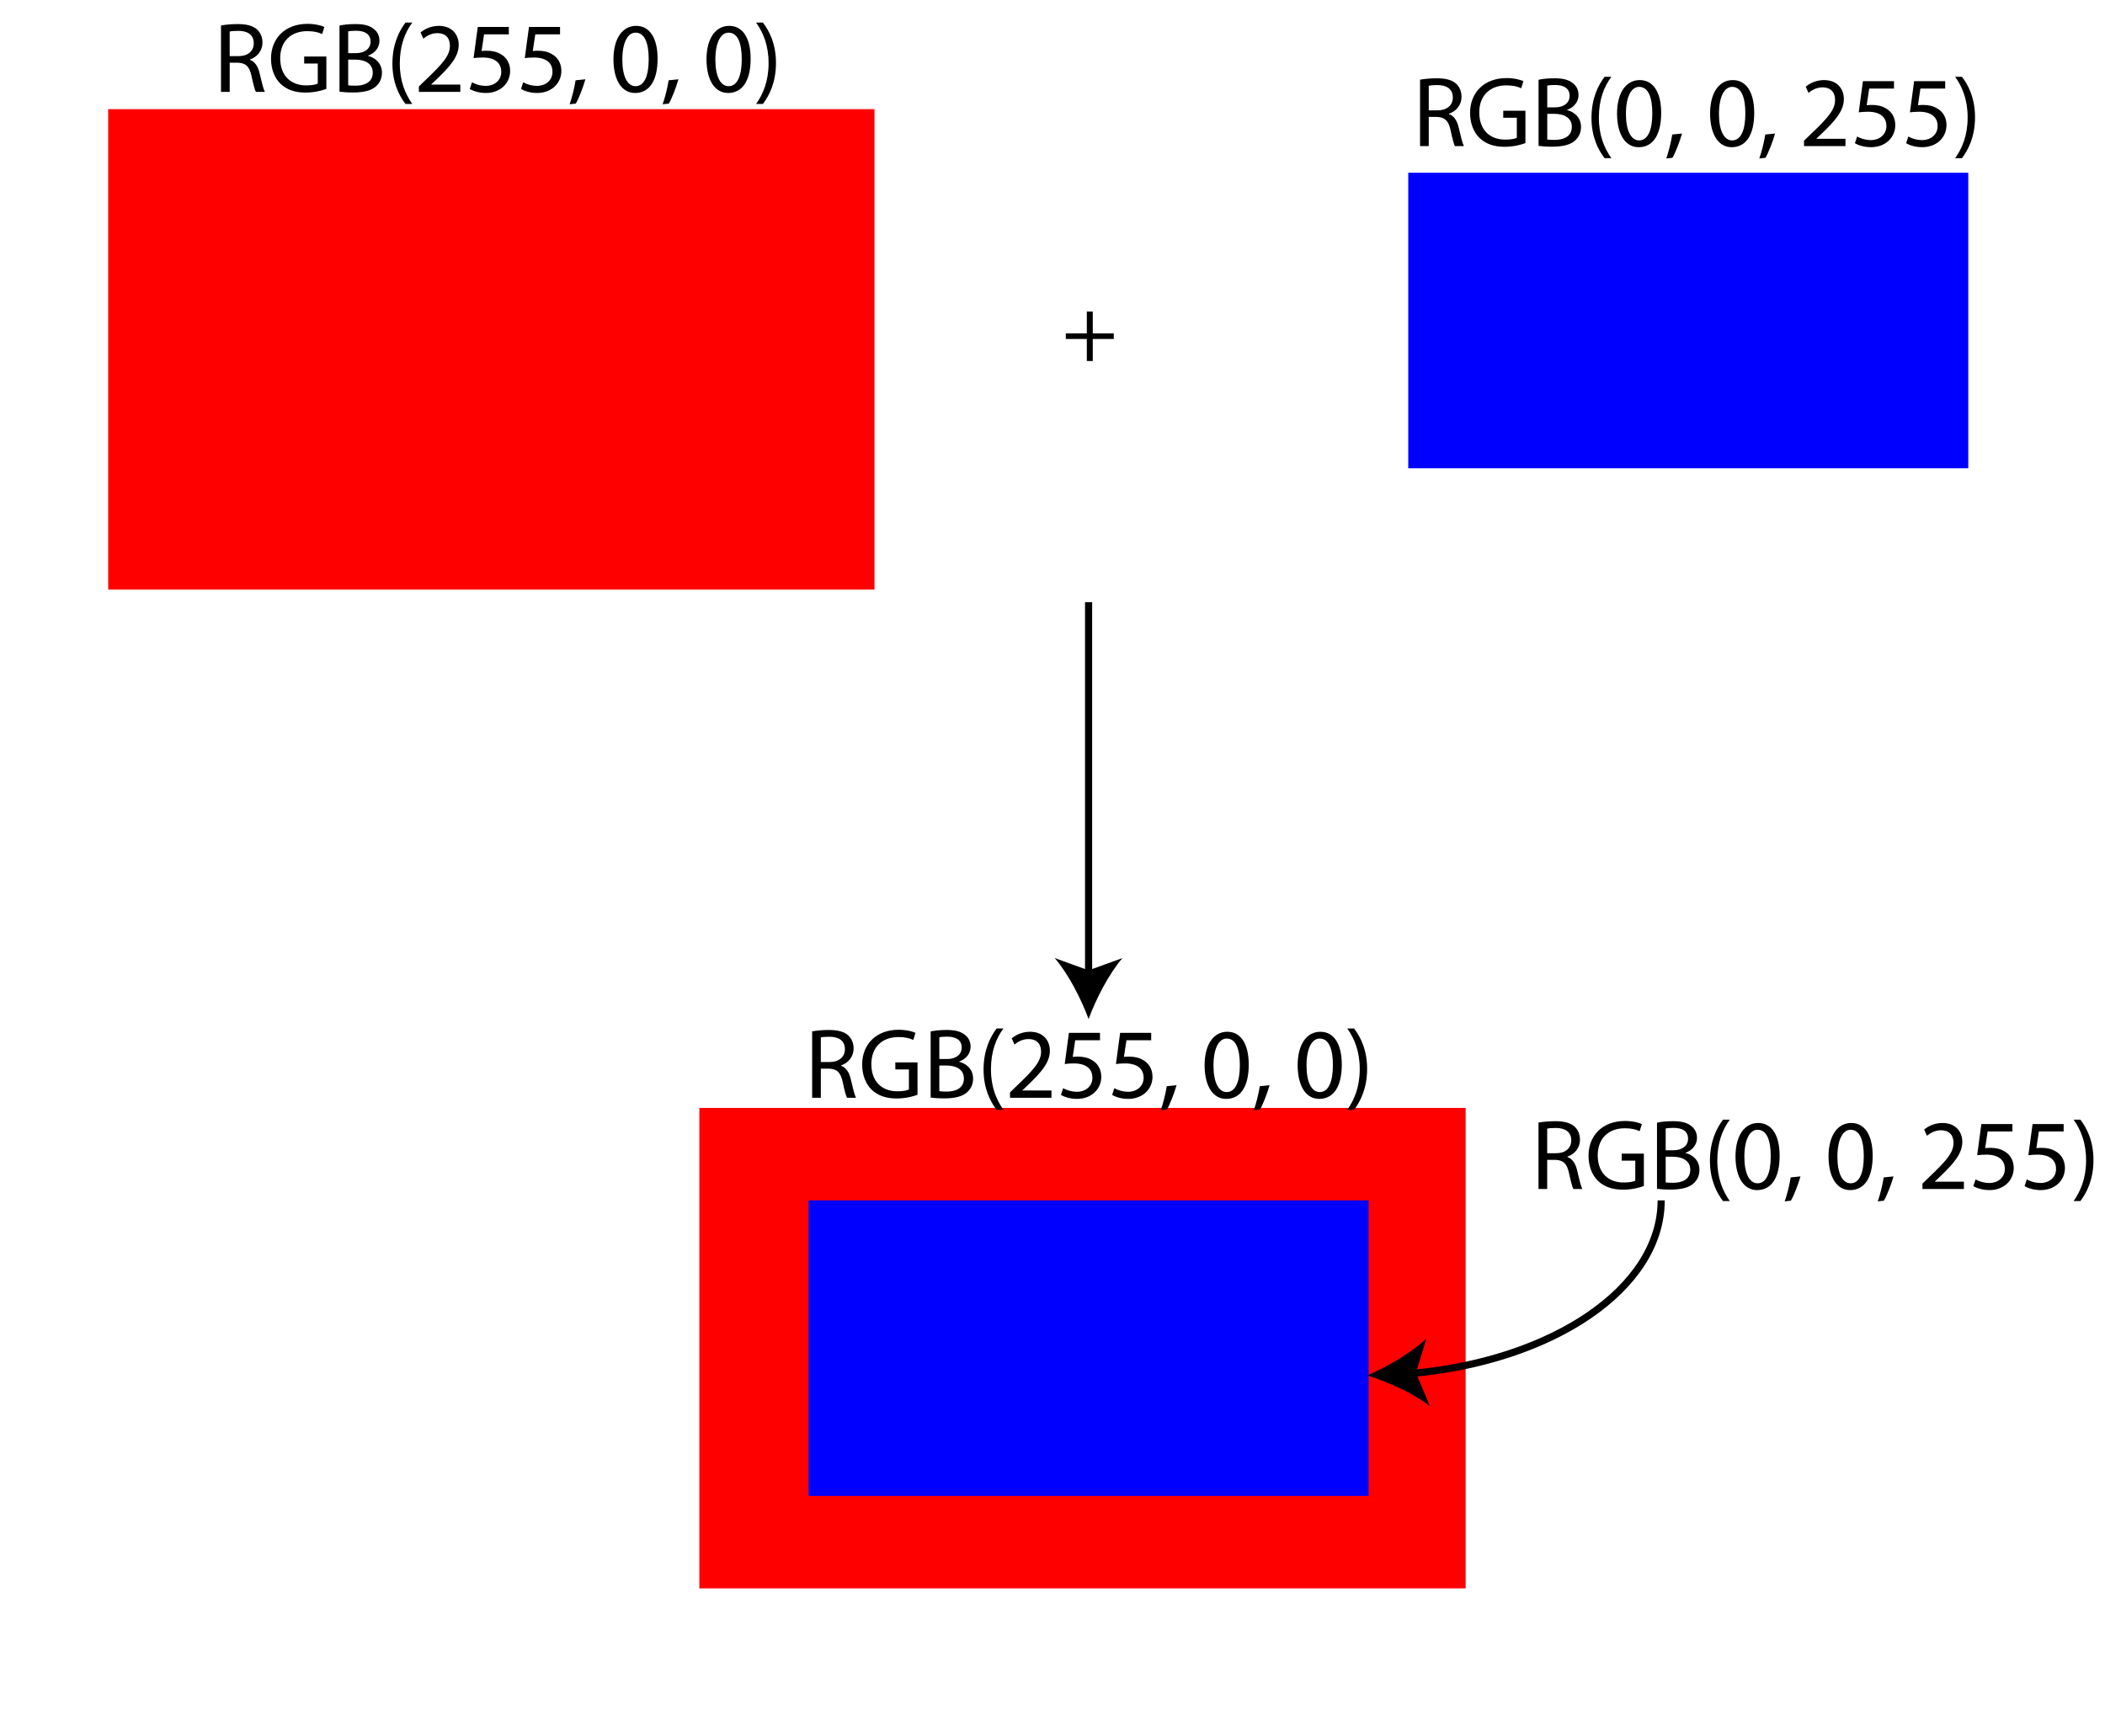
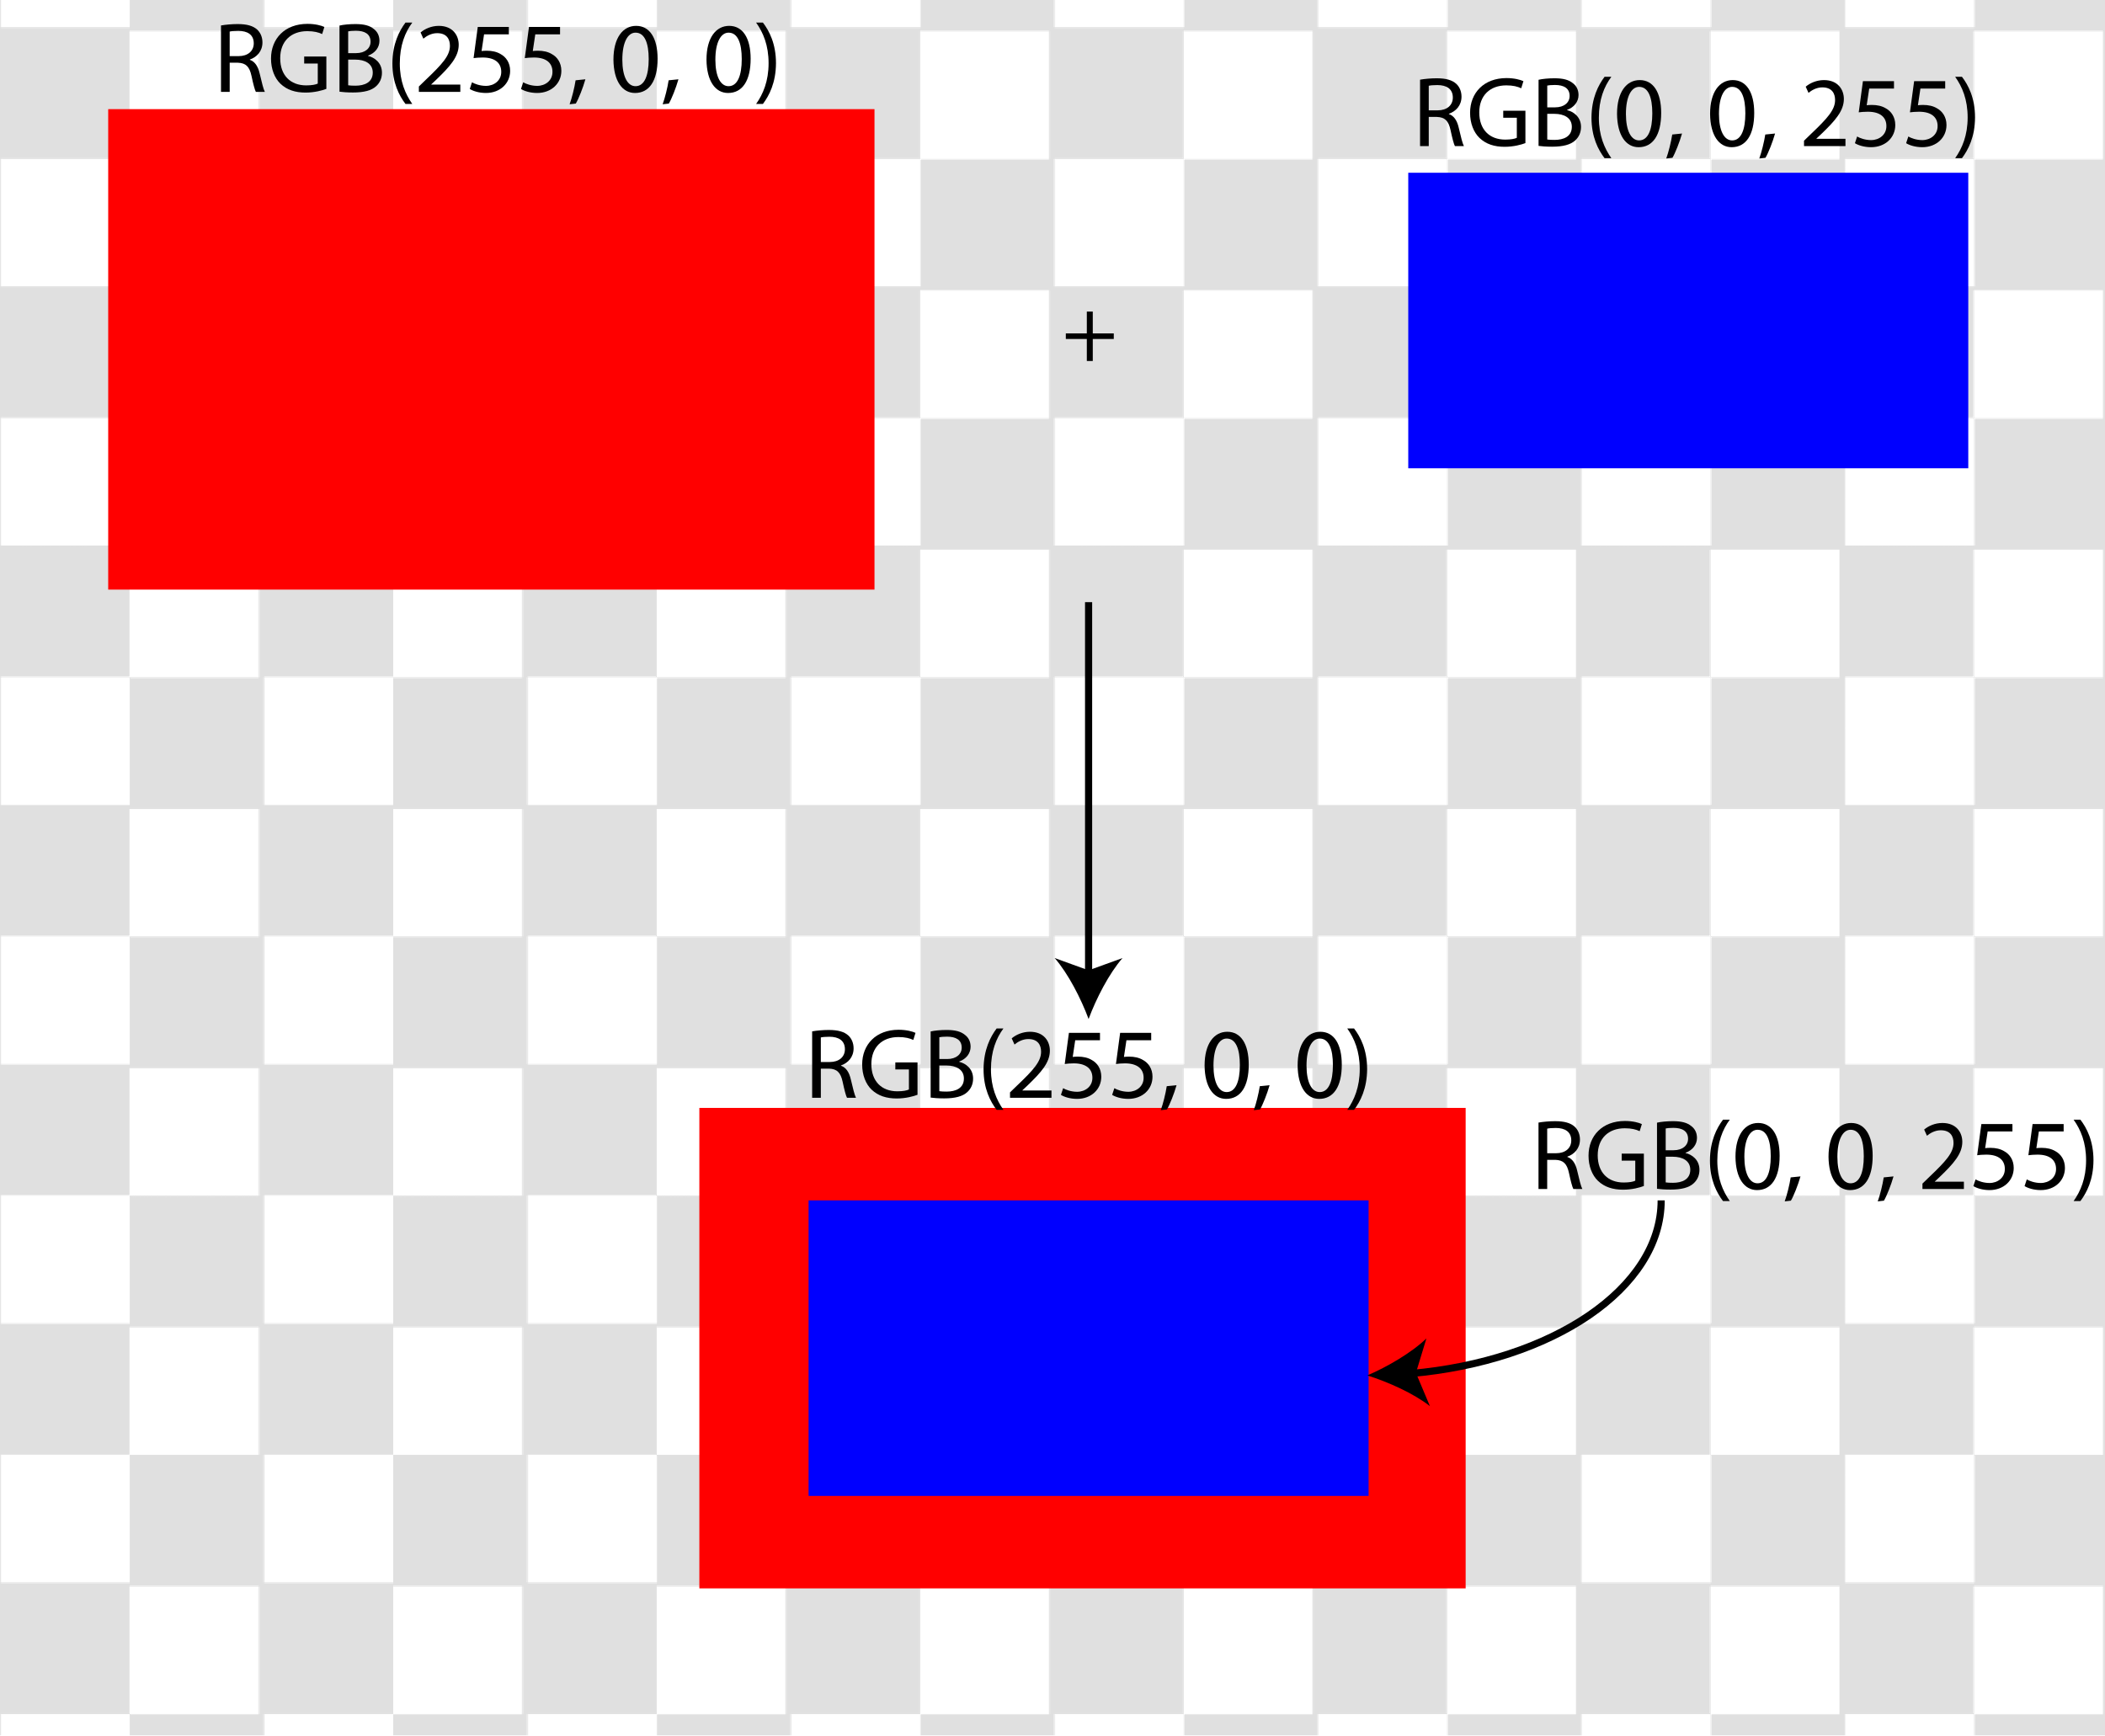
- <svg xmlns="http://www.w3.org/2000/svg" version="1.1" id="Layer_1" x="0px" y="0px" width="295.181px" height="243.373px" viewBox="0 0 295.181 243.373" enable-background="new 0 0 295.181 243.373" xml:space="preserve">
-   <rect x="15.173" y="15.307" fill="#FF0000" width="107.456" height="67.382" />
-   <g>
-     <rect x="29.925" y="2.946" fill="none" width="82.616" height="10.047" />
-     <path d="M30.99,3.571c0.617-0.112,1.513-0.196,2.339-0.196c1.303,0,2.157,0.252,2.731,0.771c0.462,0.42,0.743,1.064,0.743,1.807   c0,1.232-0.785,2.059-1.765,2.395v0.042c0.714,0.252,1.148,0.925,1.373,1.905c0.308,1.316,0.532,2.227,0.729,2.591h-1.261   c-0.154-0.28-0.364-1.079-0.616-2.255c-0.28-1.303-0.798-1.793-1.905-1.835h-1.148v4.09H30.99V3.571z M32.208,7.871h1.247   c1.303,0,2.129-0.714,2.129-1.793c0-1.219-0.883-1.751-2.171-1.751c-0.588,0-0.995,0.042-1.205,0.098V7.871z" />
-     <path d="M45.764,12.465c-0.546,0.21-1.639,0.519-2.914,0.519c-1.429,0-2.605-0.364-3.53-1.247   c-0.812-0.785-1.316-2.045-1.316-3.516c0-2.815,1.947-4.875,5.113-4.875c1.092,0,1.961,0.238,2.367,0.434l-0.308,0.995   c-0.504-0.238-1.135-0.406-2.087-0.406c-2.297,0-3.796,1.429-3.796,3.796c0,2.396,1.429,3.81,3.642,3.81   c0.798,0,1.345-0.112,1.625-0.252V8.908h-1.905v-0.98h3.11V12.465z" />
-     <path d="M47.607,3.585c0.532-0.126,1.387-0.21,2.228-0.21c1.218,0,2.003,0.21,2.577,0.687c0.49,0.364,0.798,0.924,0.798,1.667   c0,0.924-0.616,1.723-1.597,2.073v0.042c0.896,0.21,1.947,0.953,1.947,2.354c0,0.813-0.322,1.443-0.812,1.891   c-0.645,0.602-1.709,0.882-3.25,0.882c-0.84,0-1.485-0.056-1.891-0.112V3.585z M48.826,7.451h1.106   c1.275,0,2.031-0.686,2.031-1.597c0-1.093-0.826-1.541-2.059-1.541c-0.56,0-0.882,0.042-1.079,0.084V7.451z M48.826,11.961   c0.252,0.042,0.588,0.056,1.022,0.056c1.261,0,2.423-0.462,2.423-1.835c0-1.274-1.106-1.821-2.437-1.821h-1.009V11.961z" />
-     <path d="M57.815,3.165c-1.022,1.387-1.751,3.194-1.751,5.743c0,2.493,0.771,4.272,1.751,5.673h-0.953   c-0.882-1.163-1.835-2.956-1.835-5.687c0.014-2.746,0.953-4.552,1.835-5.729H57.815z" />
-     <path d="M58.737,12.886v-0.756l0.966-0.938c2.326-2.213,3.39-3.39,3.39-4.763c0-0.924-0.435-1.779-1.793-1.779   c-0.827,0-1.513,0.42-1.933,0.771l-0.392-0.869c0.616-0.518,1.527-0.924,2.563-0.924c1.961,0,2.788,1.345,2.788,2.647   c0,1.681-1.219,3.04-3.138,4.888l-0.714,0.672v0.028h4.076v1.022H58.737z" />
-     <path d="M71.354,4.817H67.88l-0.35,2.339c0.21-0.028,0.406-0.042,0.742-0.042c0.714,0,1.401,0.14,1.961,0.49   c0.714,0.392,1.303,1.19,1.303,2.325c0,1.779-1.415,3.11-3.39,3.11c-0.995,0-1.821-0.28-2.269-0.561l0.308-0.938   c0.378,0.224,1.121,0.504,1.961,0.504c1.149,0,2.157-0.756,2.143-1.975c0-1.177-0.798-2.003-2.605-2.003   c-0.533,0-0.939,0.042-1.275,0.084l0.588-4.371h4.356V4.817z" />
-     <path d="M78.536,4.817h-3.474l-0.35,2.339c0.21-0.028,0.406-0.042,0.742-0.042c0.714,0,1.401,0.14,1.961,0.49   c0.714,0.392,1.303,1.19,1.303,2.325c0,1.779-1.415,3.11-3.39,3.11c-0.995,0-1.821-0.28-2.269-0.561l0.308-0.938   c0.378,0.224,1.121,0.504,1.961,0.504c1.149,0,2.157-0.756,2.143-1.975c0-1.177-0.798-2.003-2.605-2.003   c-0.533,0-0.939,0.042-1.275,0.084l0.588-4.371h4.356V4.817z" />
-     <path d="M79.876,14.623c0.308-0.84,0.687-2.339,0.84-3.362l1.373-0.14c-0.336,1.191-0.953,2.746-1.345,3.404L79.876,14.623z" />
-     <path d="M92.213,8.235c0,3.096-1.163,4.805-3.166,4.805c-1.779,0-2.998-1.667-3.025-4.679c0-3.068,1.331-4.734,3.18-4.734   C91.106,3.627,92.213,5.335,92.213,8.235z M87.269,8.375c0,2.367,0.729,3.712,1.849,3.712c1.247,0,1.849-1.471,1.849-3.796   c0-2.241-0.56-3.712-1.849-3.712C88.053,4.579,87.269,5.896,87.269,8.375z" />
-     <path d="M92.923,14.623c0.308-0.84,0.687-2.339,0.84-3.362l1.373-0.14c-0.336,1.191-0.953,2.746-1.345,3.404L92.923,14.623z" />
-     <path d="M105.261,8.235c0,3.096-1.163,4.805-3.166,4.805c-1.779,0-2.998-1.667-3.025-4.679c0-3.068,1.331-4.734,3.18-4.734   C104.154,3.627,105.261,5.335,105.261,8.235z M100.316,8.375c0,2.367,0.729,3.712,1.849,3.712c1.247,0,1.849-1.471,1.849-3.796   c0-2.241-0.56-3.712-1.849-3.712C101.1,4.579,100.316,5.896,100.316,8.375z" />
-     <path d="M106.027,14.581c0.98-1.387,1.751-3.194,1.751-5.715c0-2.521-0.756-4.3-1.751-5.701h0.953   c0.882,1.148,1.835,2.956,1.835,5.701c-0.014,2.745-0.953,4.538-1.835,5.715H106.027z" />
+ <svg xmlns="http://www.w3.org/2000/svg" version="1.1" x="0px" y="0px" width="295.181px" height="243.373px" viewBox="0 0 295.181 243.373" enable-background="new 0 0 295.181 243.373" xml:space="preserve">
+   <pattern x="-18.755" y="-14.064" width="36.947" height="36.35" patternUnits="userSpaceOnUse" id="New_Pattern_Swatch_2" viewBox="0 -36.35 36.947 36.35" overflow="visible">
+     <g>
+       <polygon fill="none" points="0,0 36.947,0 36.947,-36.35 0,-36.35   " />
+       <polygon fill="#E0E0E0" points="18.875,-17.875 0,-17.875 0,-36.35 18.875,-36.35   " />
+       <polygon fill="#E0E0E0" points="36.947,0 18.072,0 18.072,-18.474 36.947,-18.474   " />
+     </g>
+   </pattern>
+   <g id="Layer_2">
+     <rect fill="url(#New_Pattern_Swatch_2)" width="295.181" height="243.373" />
  </g>
-   <rect x="197.478" y="24.228" fill="#0000FF" width="78.53" height="41.446" />
-   <g>
-     <rect x="198.068" y="10.55" fill="none" width="87.112" height="10.046" />
-     <path d="M199.133,11.175c0.616-0.112,1.513-0.196,2.34-0.196c1.303,0,2.156,0.252,2.731,0.771c0.462,0.42,0.742,1.064,0.742,1.807   c0,1.232-0.784,2.059-1.766,2.395v0.042c0.715,0.252,1.149,0.925,1.373,1.905c0.309,1.316,0.532,2.227,0.729,2.591h-1.261   c-0.154-0.28-0.364-1.079-0.616-2.255c-0.28-1.303-0.799-1.793-1.905-1.835h-1.148v4.09h-1.219V11.175z M200.352,15.475h1.247   c1.303,0,2.129-0.714,2.129-1.793c0-1.219-0.883-1.751-2.171-1.751c-0.589,0-0.995,0.042-1.205,0.098V15.475z" />
-     <path d="M213.907,20.069c-0.547,0.21-1.639,0.519-2.914,0.519c-1.429,0-2.605-0.364-3.529-1.247   c-0.813-0.785-1.317-2.045-1.317-3.516c0-2.815,1.947-4.875,5.113-4.875c1.093,0,1.961,0.238,2.367,0.434l-0.309,0.995   c-0.504-0.238-1.134-0.406-2.087-0.406c-2.297,0-3.796,1.429-3.796,3.796c0,2.396,1.429,3.81,3.642,3.81   c0.799,0,1.345-0.112,1.625-0.252v-2.815h-1.905v-0.98h3.11V20.069z" />
-     <path d="M215.751,11.188c0.532-0.126,1.387-0.21,2.228-0.21c1.219,0,2.003,0.21,2.577,0.687c0.49,0.364,0.799,0.924,0.799,1.667   c0,0.924-0.616,1.723-1.598,2.073v0.042c0.896,0.21,1.947,0.952,1.947,2.353c0,0.813-0.322,1.443-0.813,1.891   c-0.645,0.602-1.709,0.882-3.249,0.882c-0.841,0-1.485-0.056-1.892-0.112V11.188z M216.97,15.055h1.106   c1.274,0,2.031-0.686,2.031-1.597c0-1.093-0.826-1.541-2.059-1.541c-0.561,0-0.883,0.042-1.079,0.084V15.055z M216.97,19.565   c0.252,0.042,0.588,0.056,1.022,0.056c1.261,0,2.424-0.462,2.424-1.835c0-1.274-1.107-1.821-2.438-1.821h-1.009V19.565z" />
-     <path d="M225.958,10.769c-1.022,1.387-1.751,3.194-1.751,5.743c0,2.493,0.771,4.272,1.751,5.673h-0.952   c-0.883-1.163-1.835-2.956-1.835-5.687c0.014-2.746,0.952-4.552,1.835-5.729H225.958z" />
-     <path d="M232.945,15.839c0,3.096-1.162,4.805-3.165,4.805c-1.779,0-2.998-1.667-3.026-4.679c0-3.068,1.331-4.734,3.18-4.734   C231.839,11.231,232.945,12.939,232.945,15.839z M228.001,15.979c0,2.367,0.729,3.712,1.849,3.712c1.247,0,1.85-1.471,1.85-3.796   c0-2.241-0.561-3.712-1.85-3.712C228.785,12.183,228.001,13.5,228.001,15.979z" />
-     <path d="M233.656,22.227c0.308-0.84,0.686-2.339,0.84-3.362l1.373-0.14c-0.336,1.191-0.953,2.746-1.345,3.404L233.656,22.227z" />
-     <path d="M245.992,15.839c0,3.096-1.162,4.805-3.165,4.805c-1.779,0-2.998-1.667-3.026-4.679c0-3.068,1.331-4.734,3.18-4.734   C244.886,11.231,245.992,12.939,245.992,15.839z M241.048,15.979c0,2.367,0.729,3.712,1.849,3.712c1.247,0,1.85-1.471,1.85-3.796   c0-2.241-0.561-3.712-1.85-3.712C241.832,12.183,241.048,13.5,241.048,15.979z" />
-     <path d="M246.703,22.227c0.308-0.84,0.686-2.339,0.84-3.362l1.373-0.14c-0.336,1.191-0.953,2.746-1.345,3.404L246.703,22.227z" />
-     <path d="M252.974,20.49v-0.756l0.967-0.938c2.325-2.213,3.39-3.39,3.39-4.763c0-0.924-0.434-1.779-1.793-1.779   c-0.826,0-1.513,0.42-1.933,0.771l-0.393-0.869c0.616-0.519,1.527-0.924,2.563-0.924c1.961,0,2.788,1.345,2.788,2.647   c0,1.681-1.219,3.04-3.138,4.889l-0.715,0.672v0.028h4.076v1.022H252.974z" />
-     <path d="M265.591,12.421h-3.474l-0.351,2.339c0.21-0.028,0.406-0.042,0.742-0.042c0.715,0,1.401,0.14,1.961,0.49   c0.715,0.392,1.303,1.19,1.303,2.325c0,1.779-1.414,3.11-3.39,3.11c-0.994,0-1.821-0.28-2.27-0.561l0.309-0.938   c0.378,0.224,1.121,0.504,1.961,0.504c1.148,0,2.157-0.756,2.144-1.975c0-1.177-0.799-2.003-2.605-2.003   c-0.532,0-0.938,0.042-1.274,0.084l0.588-4.371h4.356V12.421z" />
-     <path d="M272.772,12.421h-3.474l-0.351,2.339c0.21-0.028,0.406-0.042,0.742-0.042c0.715,0,1.401,0.14,1.961,0.49   c0.715,0.392,1.303,1.19,1.303,2.325c0,1.779-1.414,3.11-3.39,3.11c-0.994,0-1.821-0.28-2.27-0.561l0.309-0.938   c0.378,0.224,1.121,0.504,1.961,0.504c1.148,0,2.157-0.756,2.144-1.975c0-1.177-0.799-2.003-2.605-2.003   c-0.532,0-0.938,0.042-1.274,0.084l0.588-4.371h4.356V12.421z" />
-     <path d="M274.169,22.185c0.98-1.387,1.751-3.194,1.751-5.715c0-2.521-0.757-4.3-1.751-5.701h0.952   c0.883,1.148,1.835,2.956,1.835,5.701c-0.014,2.745-0.952,4.538-1.835,5.715H274.169z" />
-   </g>
-   <g>
-     <path d="M153.238,43.696v3.063h2.945v0.782h-2.945v3.088h-0.834V47.54h-2.945v-0.782h2.945v-3.063H153.238z" />
-   </g>
-   <g>
+   <g id="Layer_1">
+     <rect x="15.173" y="15.307" fill="#FF0000" width="107.456" height="67.382" />
    <g>
-       <line fill="none" stroke="#000000" stroke-miterlimit="10" x1="152.652" y1="84.449" x2="152.652" y2="136.876" />
+       <rect x="29.925" y="2.946" fill="none" width="82.616" height="10.047" />
+       <path d="M30.99,3.571c0.617-0.112,1.513-0.196,2.339-0.196c1.303,0,2.157,0.252,2.731,0.771c0.462,0.42,0.743,1.064,0.743,1.807    c0,1.232-0.785,2.059-1.765,2.395v0.042c0.714,0.252,1.148,0.925,1.373,1.905c0.308,1.316,0.532,2.227,0.729,2.591h-1.261    c-0.154-0.28-0.364-1.079-0.616-2.255c-0.28-1.303-0.798-1.793-1.905-1.835h-1.148v4.09H30.99V3.571z M32.208,7.871h1.247    c1.303,0,2.129-0.714,2.129-1.793c0-1.219-0.883-1.751-2.171-1.751c-0.588,0-0.995,0.042-1.205,0.098V7.871z" />
+       <path d="M45.764,12.465c-0.546,0.21-1.639,0.519-2.914,0.519c-1.429,0-2.605-0.364-3.53-1.247    c-0.812-0.785-1.316-2.045-1.316-3.516c0-2.815,1.947-4.875,5.113-4.875c1.092,0,1.961,0.238,2.367,0.434l-0.308,0.995    c-0.504-0.238-1.135-0.406-2.087-0.406c-2.297,0-3.796,1.429-3.796,3.796c0,2.396,1.429,3.81,3.642,3.81    c0.798,0,1.345-0.112,1.625-0.252V8.908h-1.905v-0.98h3.11V12.465z" />
+       <path d="M47.607,3.585c0.532-0.126,1.387-0.21,2.228-0.21c1.218,0,2.003,0.21,2.577,0.687c0.49,0.364,0.798,0.924,0.798,1.667    c0,0.924-0.616,1.723-1.597,2.073v0.042c0.896,0.21,1.947,0.953,1.947,2.354c0,0.813-0.322,1.443-0.812,1.891    c-0.645,0.602-1.709,0.882-3.25,0.882c-0.84,0-1.485-0.056-1.891-0.112V3.585z M48.826,7.451h1.106    c1.275,0,2.031-0.686,2.031-1.597c0-1.093-0.826-1.541-2.059-1.541c-0.56,0-0.882,0.042-1.079,0.084V7.451z M48.826,11.961    c0.252,0.042,0.588,0.056,1.022,0.056c1.261,0,2.423-0.462,2.423-1.835c0-1.274-1.106-1.821-2.437-1.821h-1.009V11.961z" />
+       <path d="M57.815,3.165c-1.022,1.387-1.751,3.194-1.751,5.743c0,2.493,0.771,4.272,1.751,5.673h-0.953    c-0.882-1.163-1.835-2.956-1.835-5.687c0.014-2.746,0.953-4.552,1.835-5.729H57.815z" />
+       <path d="M58.737,12.886v-0.756l0.966-0.938c2.326-2.213,3.39-3.39,3.39-4.763c0-0.924-0.435-1.779-1.793-1.779    c-0.827,0-1.513,0.42-1.933,0.771l-0.392-0.869c0.616-0.518,1.527-0.924,2.563-0.924c1.961,0,2.788,1.345,2.788,2.647    c0,1.681-1.219,3.04-3.138,4.888l-0.714,0.672v0.028h4.076v1.022H58.737z" />
+       <path d="M71.354,4.817H67.88l-0.35,2.339c0.21-0.028,0.406-0.042,0.742-0.042c0.714,0,1.401,0.14,1.961,0.49    c0.714,0.392,1.303,1.19,1.303,2.325c0,1.779-1.415,3.11-3.39,3.11c-0.995,0-1.821-0.28-2.269-0.561l0.308-0.938    c0.378,0.224,1.121,0.504,1.961,0.504c1.149,0,2.157-0.756,2.143-1.975c0-1.177-0.798-2.003-2.605-2.003    c-0.533,0-0.939,0.042-1.275,0.084l0.588-4.371h4.356V4.817z" />
+       <path d="M78.536,4.817h-3.474l-0.35,2.339c0.21-0.028,0.406-0.042,0.742-0.042c0.714,0,1.401,0.14,1.961,0.49    c0.714,0.392,1.303,1.19,1.303,2.325c0,1.779-1.415,3.11-3.39,3.11c-0.995,0-1.821-0.28-2.269-0.561l0.308-0.938    c0.378,0.224,1.121,0.504,1.961,0.504c1.149,0,2.157-0.756,2.143-1.975c0-1.177-0.798-2.003-2.605-2.003    c-0.533,0-0.939,0.042-1.275,0.084l0.588-4.371h4.356V4.817z" />
+       <path d="M79.876,14.623c0.308-0.84,0.687-2.339,0.84-3.362l1.373-0.14c-0.336,1.191-0.953,2.746-1.345,3.404L79.876,14.623z" />
+       <path d="M92.213,8.235c0,3.096-1.163,4.805-3.166,4.805c-1.779,0-2.998-1.667-3.025-4.679c0-3.068,1.331-4.734,3.18-4.734    C91.106,3.627,92.213,5.335,92.213,8.235z M87.269,8.375c0,2.367,0.729,3.712,1.849,3.712c1.247,0,1.849-1.471,1.849-3.796    c0-2.241-0.56-3.712-1.849-3.712C88.053,4.579,87.269,5.896,87.269,8.375z" />
+       <path d="M92.923,14.623c0.308-0.84,0.687-2.339,0.84-3.362l1.373-0.14c-0.336,1.191-0.953,2.746-1.345,3.404L92.923,14.623z" />
+       <path d="M105.261,8.235c0,3.096-1.163,4.805-3.166,4.805c-1.779,0-2.998-1.667-3.025-4.679c0-3.068,1.331-4.734,3.18-4.734    C104.154,3.627,105.261,5.335,105.261,8.235z M100.316,8.375c0,2.367,0.729,3.712,1.849,3.712c1.247,0,1.849-1.471,1.849-3.796    c0-2.241-0.56-3.712-1.849-3.712C101.1,4.579,100.316,5.896,100.316,8.375z" />
+       <path d="M106.027,14.581c0.98-1.387,1.751-3.194,1.751-5.715c0-2.521-0.756-4.3-1.751-5.701h0.953    c0.882,1.148,1.835,2.956,1.835,5.701c-0.014,2.745-0.953,4.538-1.835,5.715H106.027z" />
+     </g>
+     <rect x="197.478" y="24.228" fill="#0000FF" width="78.53" height="41.446" />
+     <g>
+       <rect x="198.068" y="10.55" fill="none" width="87.112" height="10.046" />
+       <path d="M199.133,11.175c0.616-0.112,1.513-0.196,2.34-0.196c1.303,0,2.156,0.252,2.731,0.771c0.462,0.42,0.742,1.064,0.742,1.807    c0,1.232-0.784,2.059-1.766,2.395v0.042c0.715,0.252,1.149,0.925,1.373,1.905c0.309,1.316,0.532,2.227,0.729,2.591h-1.261    c-0.154-0.28-0.364-1.079-0.616-2.255c-0.28-1.303-0.799-1.793-1.905-1.835h-1.148v4.09h-1.219V11.175z M200.352,15.475h1.247    c1.303,0,2.129-0.714,2.129-1.793c0-1.219-0.883-1.751-2.171-1.751c-0.589,0-0.995,0.042-1.205,0.098V15.475z" />
+       <path d="M213.907,20.069c-0.547,0.21-1.639,0.519-2.914,0.519c-1.429,0-2.605-0.364-3.529-1.247    c-0.813-0.785-1.317-2.045-1.317-3.516c0-2.815,1.947-4.875,5.113-4.875c1.093,0,1.961,0.238,2.367,0.434l-0.309,0.995    c-0.504-0.238-1.134-0.406-2.087-0.406c-2.297,0-3.796,1.429-3.796,3.796c0,2.396,1.429,3.81,3.642,3.81    c0.799,0,1.345-0.112,1.625-0.252v-2.815h-1.905v-0.98h3.11V20.069z" />
+       <path d="M215.751,11.188c0.532-0.126,1.387-0.21,2.228-0.21c1.219,0,2.003,0.21,2.577,0.687c0.49,0.364,0.799,0.924,0.799,1.667    c0,0.924-0.616,1.723-1.598,2.073v0.042c0.896,0.21,1.947,0.952,1.947,2.353c0,0.813-0.322,1.443-0.813,1.891    c-0.645,0.602-1.709,0.882-3.249,0.882c-0.841,0-1.485-0.056-1.892-0.112V11.188z M216.97,15.055h1.106    c1.274,0,2.031-0.686,2.031-1.597c0-1.093-0.826-1.541-2.059-1.541c-0.561,0-0.883,0.042-1.079,0.084V15.055z M216.97,19.565    c0.252,0.042,0.588,0.056,1.022,0.056c1.261,0,2.424-0.462,2.424-1.835c0-1.274-1.107-1.821-2.438-1.821h-1.009V19.565z" />
+       <path d="M225.958,10.769c-1.022,1.387-1.751,3.194-1.751,5.743c0,2.493,0.771,4.272,1.751,5.673h-0.952    c-0.883-1.163-1.835-2.956-1.835-5.687c0.014-2.746,0.952-4.552,1.835-5.729H225.958z" />
+       <path d="M232.945,15.839c0,3.096-1.162,4.805-3.165,4.805c-1.779,0-2.998-1.667-3.026-4.679c0-3.068,1.331-4.734,3.18-4.734    C231.839,11.231,232.945,12.939,232.945,15.839z M228.001,15.979c0,2.367,0.729,3.712,1.849,3.712c1.247,0,1.85-1.471,1.85-3.796    c0-2.241-0.561-3.712-1.85-3.712C228.785,12.183,228.001,13.5,228.001,15.979z" />
+       <path d="M233.656,22.227c0.308-0.84,0.686-2.339,0.84-3.362l1.373-0.14c-0.336,1.191-0.953,2.746-1.345,3.404L233.656,22.227z" />
+       <path d="M245.992,15.839c0,3.096-1.162,4.805-3.165,4.805c-1.779,0-2.998-1.667-3.026-4.679c0-3.068,1.331-4.734,3.18-4.734    C244.886,11.231,245.992,12.939,245.992,15.839z M241.048,15.979c0,2.367,0.729,3.712,1.849,3.712c1.247,0,1.85-1.471,1.85-3.796    c0-2.241-0.561-3.712-1.85-3.712C241.832,12.183,241.048,13.5,241.048,15.979z" />
+       <path d="M246.703,22.227c0.308-0.84,0.686-2.339,0.84-3.362l1.373-0.14c-0.336,1.191-0.953,2.746-1.345,3.404L246.703,22.227z" />
+       <path d="M252.974,20.49v-0.756l0.967-0.938c2.325-2.213,3.39-3.39,3.39-4.763c0-0.924-0.434-1.779-1.793-1.779    c-0.826,0-1.513,0.42-1.933,0.771l-0.393-0.869c0.616-0.519,1.527-0.924,2.563-0.924c1.961,0,2.788,1.345,2.788,2.647    c0,1.681-1.219,3.04-3.138,4.889l-0.715,0.672v0.028h4.076v1.022H252.974z" />
+       <path d="M265.591,12.421h-3.474l-0.351,2.339c0.21-0.028,0.406-0.042,0.742-0.042c0.715,0,1.401,0.14,1.961,0.49    c0.715,0.392,1.303,1.19,1.303,2.325c0,1.779-1.414,3.11-3.39,3.11c-0.994,0-1.821-0.28-2.27-0.561l0.309-0.938    c0.378,0.224,1.121,0.504,1.961,0.504c1.148,0,2.157-0.756,2.144-1.975c0-1.177-0.799-2.003-2.605-2.003    c-0.532,0-0.938,0.042-1.274,0.084l0.588-4.371h4.356V12.421z" />
+       <path d="M272.772,12.421h-3.474l-0.351,2.339c0.21-0.028,0.406-0.042,0.742-0.042c0.715,0,1.401,0.14,1.961,0.49    c0.715,0.392,1.303,1.19,1.303,2.325c0,1.779-1.414,3.11-3.39,3.11c-0.994,0-1.821-0.28-2.27-0.561l0.309-0.938    c0.378,0.224,1.121,0.504,1.961,0.504c1.148,0,2.157-0.756,2.144-1.975c0-1.177-0.799-2.003-2.605-2.003    c-0.532,0-0.938,0.042-1.274,0.084l0.588-4.371h4.356V12.421z" />
+       <path d="M274.169,22.185c0.98-1.387,1.751-3.194,1.751-5.715c0-2.521-0.757-4.3-1.751-5.701h0.952    c0.883,1.148,1.835,2.956,1.835,5.701c-0.014,2.745-0.952,4.538-1.835,5.715H274.169z" />
+     </g>
+     <g>
+       <path d="M153.238,43.696v3.063h2.945v0.782h-2.945v3.088h-0.834V47.54h-2.945v-0.782h2.945v-3.063H153.238z" />
+     </g>
+     <g>
      <g>
-         <path d="M152.652,142.911c-1.054-2.84-2.852-6.363-4.756-8.548l4.756,1.721l4.755-1.721     C155.503,136.548,153.705,140.071,152.652,142.911z" />
+         <line fill="none" stroke="#000000" stroke-miterlimit="10" x1="152.652" y1="84.449" x2="152.652" y2="136.876" />
+         <g>
+           <path d="M152.652,142.911c-1.054-2.84-2.852-6.363-4.756-8.548l4.756,1.721l4.755-1.721      C155.503,136.548,153.705,140.071,152.652,142.911z" />
+         </g>
      </g>
    </g>
-   </g>
-   <rect x="98.069" y="155.379" fill="#FF0000" width="107.457" height="67.383" />
-   <g>
-     <rect x="112.821" y="144.019" fill="none" width="84.432" height="10.046" />
-     <path d="M113.886,144.643c0.616-0.111,1.513-0.195,2.339-0.195c1.303,0,2.157,0.252,2.731,0.77   c0.462,0.421,0.743,1.065,0.743,1.808c0,1.232-0.785,2.059-1.765,2.396v0.042c0.714,0.252,1.148,0.924,1.373,1.904   c0.308,1.317,0.532,2.228,0.729,2.592h-1.261c-0.154-0.28-0.364-1.078-0.616-2.255c-0.28-1.303-0.798-1.793-1.905-1.835h-1.148   v4.09h-1.219V144.643z M115.104,148.943h1.247c1.303,0,2.129-0.715,2.129-1.793c0-1.219-0.883-1.751-2.171-1.751   c-0.588,0-0.995,0.042-1.205,0.098V148.943z" />
-     <path d="M128.66,153.538c-0.546,0.21-1.639,0.518-2.914,0.518c-1.429,0-2.605-0.364-3.53-1.246   c-0.813-0.784-1.316-2.045-1.316-3.516c0-2.816,1.947-4.875,5.113-4.875c1.092,0,1.961,0.238,2.367,0.435l-0.308,0.994   c-0.504-0.238-1.135-0.406-2.087-0.406c-2.297,0-3.796,1.429-3.796,3.796c0,2.396,1.429,3.811,3.642,3.811   c0.798,0,1.345-0.112,1.625-0.253v-2.815h-1.905v-0.98h3.11V153.538z" />
-     <path d="M130.503,144.657c0.532-0.126,1.387-0.21,2.228-0.21c1.218,0,2.003,0.21,2.577,0.686c0.49,0.364,0.798,0.925,0.798,1.667   c0,0.925-0.616,1.724-1.597,2.073v0.042c0.896,0.21,1.947,0.953,1.947,2.354c0,0.813-0.322,1.442-0.812,1.891   c-0.645,0.603-1.709,0.883-3.25,0.883c-0.84,0-1.485-0.056-1.891-0.112V144.657z M131.722,148.523h1.106   c1.275,0,2.031-0.687,2.031-1.598c0-1.092-0.827-1.54-2.059-1.54c-0.561,0-0.882,0.042-1.079,0.084V148.523z M131.722,153.033   c0.252,0.042,0.588,0.057,1.022,0.057c1.261,0,2.423-0.463,2.423-1.835c0-1.275-1.106-1.821-2.437-1.821h-1.009V153.033z" />
-     <path d="M140.711,144.236c-1.022,1.387-1.751,3.194-1.751,5.743c0,2.494,0.771,4.272,1.751,5.674h-0.953   c-0.882-1.163-1.835-2.956-1.835-5.688c0.014-2.745,0.953-4.553,1.835-5.729H140.711z" />
-     <path d="M141.633,153.958v-0.757l0.966-0.938c2.325-2.213,3.39-3.39,3.39-4.762c0-0.925-0.435-1.779-1.793-1.779   c-0.827,0-1.513,0.42-1.933,0.771l-0.392-0.869c0.616-0.518,1.527-0.924,2.563-0.924c1.961,0,2.788,1.345,2.788,2.647   c0,1.681-1.219,3.039-3.138,4.889l-0.714,0.672v0.028h4.076v1.022H141.633z" />
-     <path d="M154.25,145.89h-3.474l-0.35,2.339c0.21-0.027,0.406-0.042,0.742-0.042c0.715,0,1.401,0.141,1.961,0.49   c0.714,0.393,1.303,1.191,1.303,2.325c0,1.779-1.415,3.11-3.39,3.11c-0.995,0-1.821-0.28-2.269-0.561l0.308-0.938   c0.378,0.225,1.121,0.504,1.961,0.504c1.149,0,2.157-0.756,2.143-1.975c0-1.177-0.798-2.003-2.605-2.003   c-0.533,0-0.938,0.042-1.275,0.084l0.588-4.37h4.356V145.89z" />
-     <path d="M161.432,145.89h-3.474l-0.35,2.339c0.21-0.027,0.406-0.042,0.742-0.042c0.715,0,1.401,0.141,1.961,0.49   c0.714,0.393,1.303,1.191,1.303,2.325c0,1.779-1.415,3.11-3.39,3.11c-0.995,0-1.821-0.28-2.269-0.561l0.308-0.938   c0.378,0.225,1.121,0.504,1.961,0.504c1.149,0,2.157-0.756,2.143-1.975c0-1.177-0.798-2.003-2.605-2.003   c-0.533,0-0.938,0.042-1.275,0.084l0.588-4.37h4.356V145.89z" />
-     <path d="M162.772,155.695c0.308-0.841,0.687-2.34,0.84-3.362l1.373-0.14c-0.336,1.19-0.953,2.745-1.345,3.403L162.772,155.695z" />
-     <path d="M175.109,149.308c0,3.096-1.162,4.805-3.165,4.805c-1.779,0-2.998-1.667-3.026-4.679c0-3.067,1.331-4.734,3.18-4.734   C174.003,144.699,175.109,146.408,175.109,149.308z M170.165,149.447c0,2.367,0.729,3.712,1.849,3.712   c1.247,0,1.85-1.471,1.85-3.796c0-2.241-0.561-3.712-1.85-3.712C170.949,145.651,170.165,146.968,170.165,149.447z" />
-     <path d="M175.819,155.695c0.309-0.841,0.687-2.34,0.841-3.362l1.373-0.14c-0.336,1.19-0.953,2.745-1.345,3.403L175.819,155.695z" />
-     <path d="M188.156,149.308c0,3.096-1.162,4.805-3.165,4.805c-1.779,0-2.998-1.667-3.026-4.679c0-3.067,1.331-4.734,3.18-4.734   C187.05,144.699,188.156,146.408,188.156,149.308z M183.212,149.447c0,2.367,0.729,3.712,1.849,3.712   c1.247,0,1.85-1.471,1.85-3.796c0-2.241-0.561-3.712-1.85-3.712C183.996,145.651,183.212,146.968,183.212,149.447z" />
-     <path d="M188.923,155.653c0.98-1.387,1.751-3.194,1.751-5.716s-0.757-4.3-1.751-5.701h0.952c0.883,1.149,1.835,2.956,1.835,5.701   c-0.014,2.746-0.952,4.539-1.835,5.716H188.923z" />
-   </g>
-   <rect x="113.387" y="168.347" fill="#0000FF" width="78.53" height="41.446" />
-   <g>
+     <rect x="98.069" y="155.379" fill="#FF0000" width="107.457" height="67.383" />
    <g>
-       <path fill="none" stroke="#000000" stroke-miterlimit="10" d="M232.944,168.347c0,12.35-15.264,22.554-35.177,24.29" />
+       <rect x="112.821" y="144.019" fill="none" width="84.432" height="10.046" />
+       <path d="M113.886,144.643c0.616-0.111,1.513-0.195,2.339-0.195c1.303,0,2.157,0.252,2.731,0.77    c0.462,0.421,0.743,1.065,0.743,1.808c0,1.232-0.785,2.059-1.765,2.396v0.042c0.714,0.252,1.148,0.924,1.373,1.904    c0.308,1.317,0.532,2.228,0.729,2.592h-1.261c-0.154-0.28-0.364-1.078-0.616-2.255c-0.28-1.303-0.798-1.793-1.905-1.835h-1.148    v4.09h-1.219V144.643z M115.104,148.943h1.247c1.303,0,2.129-0.715,2.129-1.793c0-1.219-0.883-1.751-2.171-1.751    c-0.588,0-0.995,0.042-1.205,0.098V148.943z" />
+       <path d="M128.66,153.538c-0.546,0.21-1.639,0.518-2.914,0.518c-1.429,0-2.605-0.364-3.53-1.246    c-0.813-0.784-1.316-2.045-1.316-3.516c0-2.816,1.947-4.875,5.113-4.875c1.092,0,1.961,0.238,2.367,0.435l-0.308,0.994    c-0.504-0.238-1.135-0.406-2.087-0.406c-2.297,0-3.796,1.429-3.796,3.796c0,2.396,1.429,3.811,3.642,3.811    c0.798,0,1.345-0.112,1.625-0.253v-2.815h-1.905v-0.98h3.11V153.538z" />
+       <path d="M130.503,144.657c0.532-0.126,1.387-0.21,2.228-0.21c1.218,0,2.003,0.21,2.577,0.686c0.49,0.364,0.798,0.925,0.798,1.667    c0,0.925-0.616,1.724-1.597,2.073v0.042c0.896,0.21,1.947,0.953,1.947,2.354c0,0.813-0.322,1.442-0.812,1.891    c-0.645,0.603-1.709,0.883-3.25,0.883c-0.84,0-1.485-0.056-1.891-0.112V144.657z M131.722,148.523h1.106    c1.275,0,2.031-0.687,2.031-1.598c0-1.092-0.827-1.54-2.059-1.54c-0.561,0-0.882,0.042-1.079,0.084V148.523z M131.722,153.033    c0.252,0.042,0.588,0.057,1.022,0.057c1.261,0,2.423-0.463,2.423-1.835c0-1.275-1.106-1.821-2.437-1.821h-1.009V153.033z" />
+       <path d="M140.711,144.236c-1.022,1.387-1.751,3.194-1.751,5.743c0,2.494,0.771,4.272,1.751,5.674h-0.953    c-0.882-1.163-1.835-2.956-1.835-5.688c0.014-2.745,0.953-4.553,1.835-5.729H140.711z" />
+       <path d="M141.633,153.958v-0.757l0.966-0.938c2.325-2.213,3.39-3.39,3.39-4.762c0-0.925-0.435-1.779-1.793-1.779    c-0.827,0-1.513,0.42-1.933,0.771l-0.392-0.869c0.616-0.518,1.527-0.924,2.563-0.924c1.961,0,2.788,1.345,2.788,2.647    c0,1.681-1.219,3.039-3.138,4.889l-0.714,0.672v0.028h4.076v1.022H141.633z" />
+       <path d="M154.25,145.89h-3.474l-0.35,2.339c0.21-0.027,0.406-0.042,0.742-0.042c0.715,0,1.401,0.141,1.961,0.49    c0.714,0.393,1.303,1.191,1.303,2.325c0,1.779-1.415,3.11-3.39,3.11c-0.995,0-1.821-0.28-2.269-0.561l0.308-0.938    c0.378,0.225,1.121,0.504,1.961,0.504c1.149,0,2.157-0.756,2.143-1.975c0-1.177-0.798-2.003-2.605-2.003    c-0.533,0-0.938,0.042-1.275,0.084l0.588-4.37h4.356V145.89z" />
+       <path d="M161.432,145.89h-3.474l-0.35,2.339c0.21-0.027,0.406-0.042,0.742-0.042c0.715,0,1.401,0.141,1.961,0.49    c0.714,0.393,1.303,1.191,1.303,2.325c0,1.779-1.415,3.11-3.39,3.11c-0.995,0-1.821-0.28-2.269-0.561l0.308-0.938    c0.378,0.225,1.121,0.504,1.961,0.504c1.149,0,2.157-0.756,2.143-1.975c0-1.177-0.798-2.003-2.605-2.003    c-0.533,0-0.938,0.042-1.275,0.084l0.588-4.37h4.356V145.89z" />
+       <path d="M162.772,155.695c0.308-0.841,0.687-2.34,0.84-3.362l1.373-0.14c-0.336,1.19-0.953,2.745-1.345,3.403L162.772,155.695z" />
+       <path d="M175.109,149.308c0,3.096-1.162,4.805-3.165,4.805c-1.779,0-2.998-1.667-3.026-4.679c0-3.067,1.331-4.734,3.18-4.734    C174.003,144.699,175.109,146.408,175.109,149.308z M170.165,149.447c0,2.367,0.729,3.712,1.849,3.712    c1.247,0,1.85-1.471,1.85-3.796c0-2.241-0.561-3.712-1.85-3.712C170.949,145.651,170.165,146.968,170.165,149.447z" />
+       <path d="M175.819,155.695c0.309-0.841,0.687-2.34,0.841-3.362l1.373-0.14c-0.336,1.19-0.953,2.745-1.345,3.403L175.819,155.695z" />
+       <path d="M188.156,149.308c0,3.096-1.162,4.805-3.165,4.805c-1.779,0-2.998-1.667-3.026-4.679c0-3.067,1.331-4.734,3.18-4.734    C187.05,144.699,188.156,146.408,188.156,149.308z M183.212,149.447c0,2.367,0.729,3.712,1.849,3.712    c1.247,0,1.85-1.471,1.85-3.796c0-2.241-0.561-3.712-1.85-3.712C183.996,145.651,183.212,146.968,183.212,149.447z" />
+       <path d="M188.923,155.653c0.98-1.387,1.751-3.194,1.751-5.716s-0.757-4.3-1.751-5.701h0.952c0.883,1.149,1.835,2.956,1.835,5.701    c-0.014,2.746-0.952,4.539-1.835,5.716H188.923z" />
+     </g>
+     <rect x="113.387" y="168.347" fill="#0000FF" width="78.53" height="41.446" />
+     <g>
      <g>
-         <path d="M191.735,192.897c2.781-1.199,6.207-3.177,8.29-5.191l-1.472,4.838l1.964,4.66     C198.237,195.415,194.626,193.802,191.735,192.897z" />
+         <path fill="none" stroke="#000000" stroke-miterlimit="10" d="M232.944,168.347c0,12.35-15.264,22.554-35.177,24.29" />
+         <g>
+           <path d="M191.735,192.897c2.781-1.199,6.207-3.177,8.29-5.191l-1.472,4.838l1.964,4.66      C198.237,195.415,194.626,193.802,191.735,192.897z" />
+         </g>
      </g>
    </g>
-   </g>
-   <g>
-     <rect x="214.678" y="156.811" fill="none" width="84.969" height="10.047" />
-     <path d="M215.742,157.435c0.616-0.111,1.513-0.195,2.34-0.195c1.302,0,2.156,0.252,2.731,0.771c0.462,0.42,0.742,1.064,0.742,1.807   c0,1.232-0.784,2.059-1.766,2.396v0.042c0.715,0.252,1.149,0.924,1.373,1.904c0.309,1.317,0.532,2.228,0.729,2.592h-1.261   c-0.154-0.28-0.364-1.078-0.616-2.255c-0.28-1.303-0.799-1.793-1.905-1.835h-1.148v4.09h-1.219V157.435z M216.961,161.735h1.247   c1.303,0,2.129-0.715,2.129-1.793c0-1.219-0.883-1.751-2.171-1.751c-0.589,0-0.995,0.042-1.205,0.098V161.735z" />
-     <path d="M230.517,166.33c-0.547,0.21-1.639,0.518-2.914,0.518c-1.429,0-2.605-0.364-3.529-1.246   c-0.813-0.784-1.317-2.045-1.317-3.516c0-2.816,1.947-4.875,5.113-4.875c1.093,0,1.961,0.238,2.367,0.435l-0.309,0.994   c-0.504-0.238-1.134-0.406-2.087-0.406c-2.297,0-3.796,1.429-3.796,3.796c0,2.396,1.429,3.811,3.642,3.811   c0.799,0,1.345-0.112,1.625-0.253v-2.815h-1.904v-0.98h3.109V166.33z" />
-     <path d="M232.36,157.449c0.532-0.126,1.387-0.21,2.228-0.21c1.219,0,2.003,0.21,2.577,0.686c0.49,0.364,0.799,0.925,0.799,1.667   c0,0.925-0.617,1.724-1.598,2.073v0.042c0.896,0.21,1.947,0.953,1.947,2.354c0,0.813-0.322,1.442-0.813,1.891   c-0.645,0.603-1.709,0.883-3.249,0.883c-0.841,0-1.485-0.056-1.892-0.112V157.449z M233.579,161.315h1.106   c1.274,0,2.031-0.687,2.031-1.598c0-1.092-0.826-1.54-2.06-1.54c-0.56,0-0.882,0.042-1.078,0.084V161.315z M233.579,165.825   c0.252,0.042,0.588,0.057,1.022,0.057c1.261,0,2.424-0.463,2.424-1.835c0-1.275-1.107-1.821-2.438-1.821h-1.009V165.825z" />
-     <path d="M242.567,157.028c-1.022,1.387-1.751,3.194-1.751,5.743c0,2.494,0.771,4.272,1.751,5.674h-0.952   c-0.883-1.163-1.835-2.956-1.835-5.688c0.014-2.745,0.952-4.553,1.835-5.729H242.567z" />
-     <path d="M249.555,162.1c0,3.096-1.162,4.805-3.165,4.805c-1.779,0-2.998-1.667-3.026-4.679c0-3.067,1.331-4.734,3.18-4.734   C248.448,157.491,249.555,159.2,249.555,162.1z M244.61,162.239c0,2.367,0.729,3.712,1.849,3.712c1.247,0,1.85-1.471,1.85-3.796   c0-2.241-0.561-3.712-1.85-3.712C245.395,158.443,244.61,159.76,244.61,162.239z" />
-     <path d="M250.265,168.487c0.309-0.841,0.687-2.34,0.841-3.362l1.373-0.14c-0.336,1.19-0.953,2.745-1.345,3.403L250.265,168.487z" />
-     <path d="M262.602,162.1c0,3.096-1.162,4.805-3.165,4.805c-1.779,0-2.998-1.667-3.026-4.679c0-3.067,1.331-4.734,3.18-4.734   C261.495,157.491,262.602,159.2,262.602,162.1z M257.657,162.239c0,2.367,0.729,3.712,1.849,3.712c1.247,0,1.85-1.471,1.85-3.796   c0-2.241-0.561-3.712-1.85-3.712C258.441,158.443,257.657,159.76,257.657,162.239z" />
-     <path d="M263.312,168.487c0.309-0.841,0.687-2.34,0.841-3.362l1.373-0.14c-0.336,1.19-0.953,2.745-1.345,3.403L263.312,168.487z" />
-     <path d="M269.583,166.75v-0.757l0.967-0.938c2.325-2.213,3.39-3.39,3.39-4.762c0-0.925-0.434-1.779-1.793-1.779   c-0.826,0-1.513,0.42-1.933,0.771l-0.393-0.869c0.616-0.518,1.527-0.924,2.563-0.924c1.961,0,2.788,1.345,2.788,2.647   c0,1.681-1.219,3.039-3.138,4.889l-0.715,0.672v0.028h4.076v1.022H269.583z" />
-     <path d="M282.2,158.682h-3.474l-0.351,2.339c0.21-0.027,0.406-0.042,0.742-0.042c0.715,0,1.401,0.141,1.961,0.49   c0.715,0.393,1.303,1.191,1.303,2.325c0,1.779-1.414,3.11-3.39,3.11c-0.994,0-1.821-0.28-2.27-0.561l0.309-0.938   c0.378,0.224,1.12,0.504,1.961,0.504c1.148,0,2.157-0.756,2.144-1.975c0-1.177-0.799-2.003-2.605-2.003   c-0.532,0-0.938,0.042-1.275,0.084l0.589-4.37h4.356V158.682z" />
-     <path d="M289.382,158.682h-3.474l-0.351,2.339c0.21-0.027,0.406-0.042,0.742-0.042c0.715,0,1.401,0.141,1.961,0.49   c0.715,0.393,1.303,1.191,1.303,2.325c0,1.779-1.414,3.11-3.39,3.11c-0.994,0-1.821-0.28-2.27-0.561l0.309-0.938   c0.378,0.224,1.12,0.504,1.961,0.504c1.148,0,2.157-0.756,2.144-1.975c0-1.177-0.799-2.003-2.605-2.003   c-0.532,0-0.938,0.042-1.275,0.084l0.589-4.37h4.356V158.682z" />
-     <path d="M290.778,168.445c0.98-1.387,1.751-3.194,1.751-5.716s-0.757-4.3-1.751-5.701h0.952c0.883,1.149,1.835,2.956,1.835,5.701   c-0.014,2.746-0.952,4.539-1.835,5.716H290.778z" />
+     <g>
+       <rect x="214.678" y="156.811" fill="none" width="84.969" height="10.047" />
+       <path d="M215.742,157.435c0.616-0.111,1.513-0.195,2.34-0.195c1.302,0,2.156,0.252,2.731,0.771    c0.462,0.42,0.742,1.064,0.742,1.807c0,1.232-0.784,2.059-1.766,2.396v0.042c0.715,0.252,1.149,0.924,1.373,1.904    c0.309,1.317,0.532,2.228,0.729,2.592h-1.261c-0.154-0.28-0.364-1.078-0.616-2.255c-0.28-1.303-0.799-1.793-1.905-1.835h-1.148    v4.09h-1.219V157.435z M216.961,161.735h1.247c1.303,0,2.129-0.715,2.129-1.793c0-1.219-0.883-1.751-2.171-1.751    c-0.589,0-0.995,0.042-1.205,0.098V161.735z" />
+       <path d="M230.517,166.33c-0.547,0.21-1.639,0.518-2.914,0.518c-1.429,0-2.605-0.364-3.529-1.246    c-0.813-0.784-1.317-2.045-1.317-3.516c0-2.816,1.947-4.875,5.113-4.875c1.093,0,1.961,0.238,2.367,0.435l-0.309,0.994    c-0.504-0.238-1.134-0.406-2.087-0.406c-2.297,0-3.796,1.429-3.796,3.796c0,2.396,1.429,3.811,3.642,3.811    c0.799,0,1.345-0.112,1.625-0.253v-2.815h-1.904v-0.98h3.109V166.33z" />
+       <path d="M232.36,157.449c0.532-0.126,1.387-0.21,2.228-0.21c1.219,0,2.003,0.21,2.577,0.686c0.49,0.364,0.799,0.925,0.799,1.667    c0,0.925-0.617,1.724-1.598,2.073v0.042c0.896,0.21,1.947,0.953,1.947,2.354c0,0.813-0.322,1.442-0.813,1.891    c-0.645,0.603-1.709,0.883-3.249,0.883c-0.841,0-1.485-0.056-1.892-0.112V157.449z M233.579,161.315h1.106    c1.274,0,2.031-0.687,2.031-1.598c0-1.092-0.826-1.54-2.06-1.54c-0.56,0-0.882,0.042-1.078,0.084V161.315z M233.579,165.825    c0.252,0.042,0.588,0.057,1.022,0.057c1.261,0,2.424-0.463,2.424-1.835c0-1.275-1.107-1.821-2.438-1.821h-1.009V165.825z" />
+       <path d="M242.567,157.028c-1.022,1.387-1.751,3.194-1.751,5.743c0,2.494,0.771,4.272,1.751,5.674h-0.952    c-0.883-1.163-1.835-2.956-1.835-5.688c0.014-2.745,0.952-4.553,1.835-5.729H242.567z" />
+       <path d="M249.555,162.1c0,3.096-1.162,4.805-3.165,4.805c-1.779,0-2.998-1.667-3.026-4.679c0-3.067,1.331-4.734,3.18-4.734    C248.448,157.491,249.555,159.2,249.555,162.1z M244.61,162.239c0,2.367,0.729,3.712,1.849,3.712c1.247,0,1.85-1.471,1.85-3.796    c0-2.241-0.561-3.712-1.85-3.712C245.395,158.443,244.61,159.76,244.61,162.239z" />
+       <path d="M250.265,168.487c0.309-0.841,0.687-2.34,0.841-3.362l1.373-0.14c-0.336,1.19-0.953,2.745-1.345,3.403L250.265,168.487z" />
+       <path d="M262.602,162.1c0,3.096-1.162,4.805-3.165,4.805c-1.779,0-2.998-1.667-3.026-4.679c0-3.067,1.331-4.734,3.18-4.734    C261.495,157.491,262.602,159.2,262.602,162.1z M257.657,162.239c0,2.367,0.729,3.712,1.849,3.712c1.247,0,1.85-1.471,1.85-3.796    c0-2.241-0.561-3.712-1.85-3.712C258.441,158.443,257.657,159.76,257.657,162.239z" />
+       <path d="M263.312,168.487c0.309-0.841,0.687-2.34,0.841-3.362l1.373-0.14c-0.336,1.19-0.953,2.745-1.345,3.403L263.312,168.487z" />
+       <path d="M269.583,166.75v-0.757l0.967-0.938c2.325-2.213,3.39-3.39,3.39-4.762c0-0.925-0.434-1.779-1.793-1.779    c-0.826,0-1.513,0.42-1.933,0.771l-0.393-0.869c0.616-0.518,1.527-0.924,2.563-0.924c1.961,0,2.788,1.345,2.788,2.647    c0,1.681-1.219,3.039-3.138,4.889l-0.715,0.672v0.028h4.076v1.022H269.583z" />
+       <path d="M282.2,158.682h-3.474l-0.351,2.339c0.21-0.027,0.406-0.042,0.742-0.042c0.715,0,1.401,0.141,1.961,0.49    c0.715,0.393,1.303,1.191,1.303,2.325c0,1.779-1.414,3.11-3.39,3.11c-0.994,0-1.821-0.28-2.27-0.561l0.309-0.938    c0.378,0.224,1.12,0.504,1.961,0.504c1.148,0,2.157-0.756,2.144-1.975c0-1.177-0.799-2.003-2.605-2.003    c-0.532,0-0.938,0.042-1.275,0.084l0.589-4.37h4.356V158.682z" />
+       <path d="M289.382,158.682h-3.474l-0.351,2.339c0.21-0.027,0.406-0.042,0.742-0.042c0.715,0,1.401,0.141,1.961,0.49    c0.715,0.393,1.303,1.191,1.303,2.325c0,1.779-1.414,3.11-3.39,3.11c-0.994,0-1.821-0.28-2.27-0.561l0.309-0.938    c0.378,0.224,1.12,0.504,1.961,0.504c1.148,0,2.157-0.756,2.144-1.975c0-1.177-0.799-2.003-2.605-2.003    c-0.532,0-0.938,0.042-1.275,0.084l0.589-4.37h4.356V158.682z" />
+       <path d="M290.778,168.445c0.98-1.387,1.751-3.194,1.751-5.716s-0.757-4.3-1.751-5.701h0.952c0.883,1.149,1.835,2.956,1.835,5.701    c-0.014,2.746-0.952,4.539-1.835,5.716H290.778z" />
+     </g>
  </g>
</svg>
